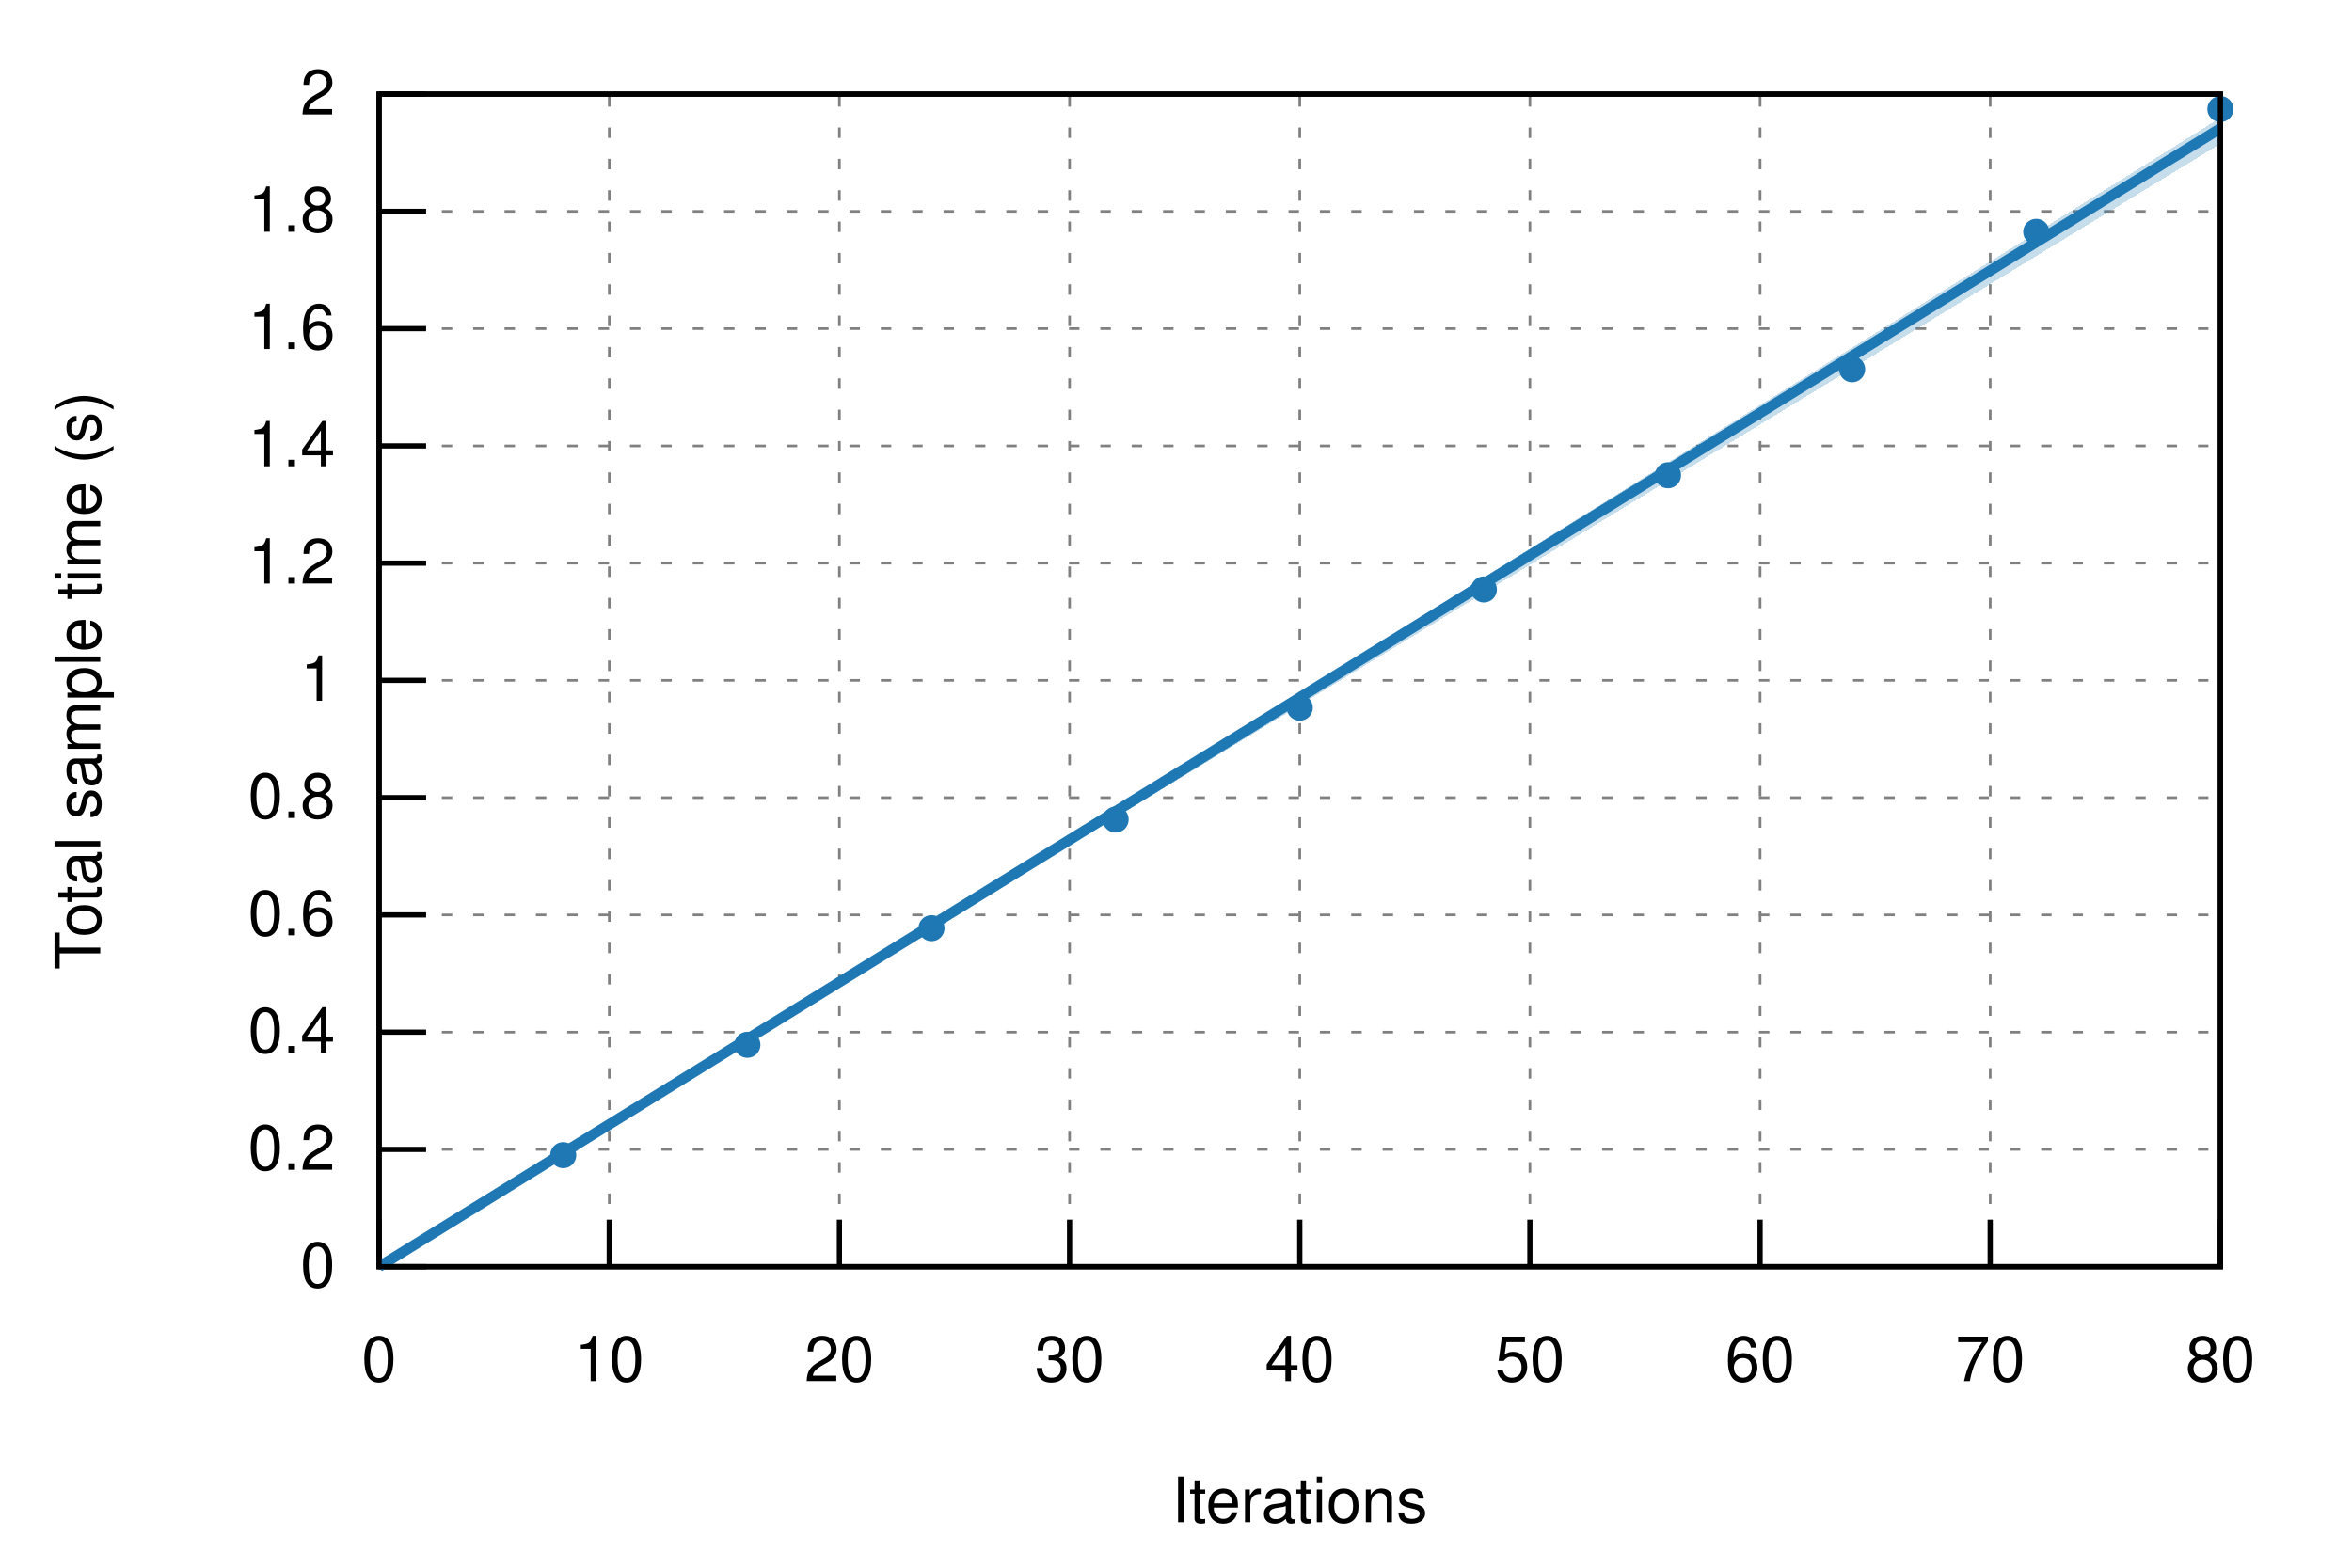
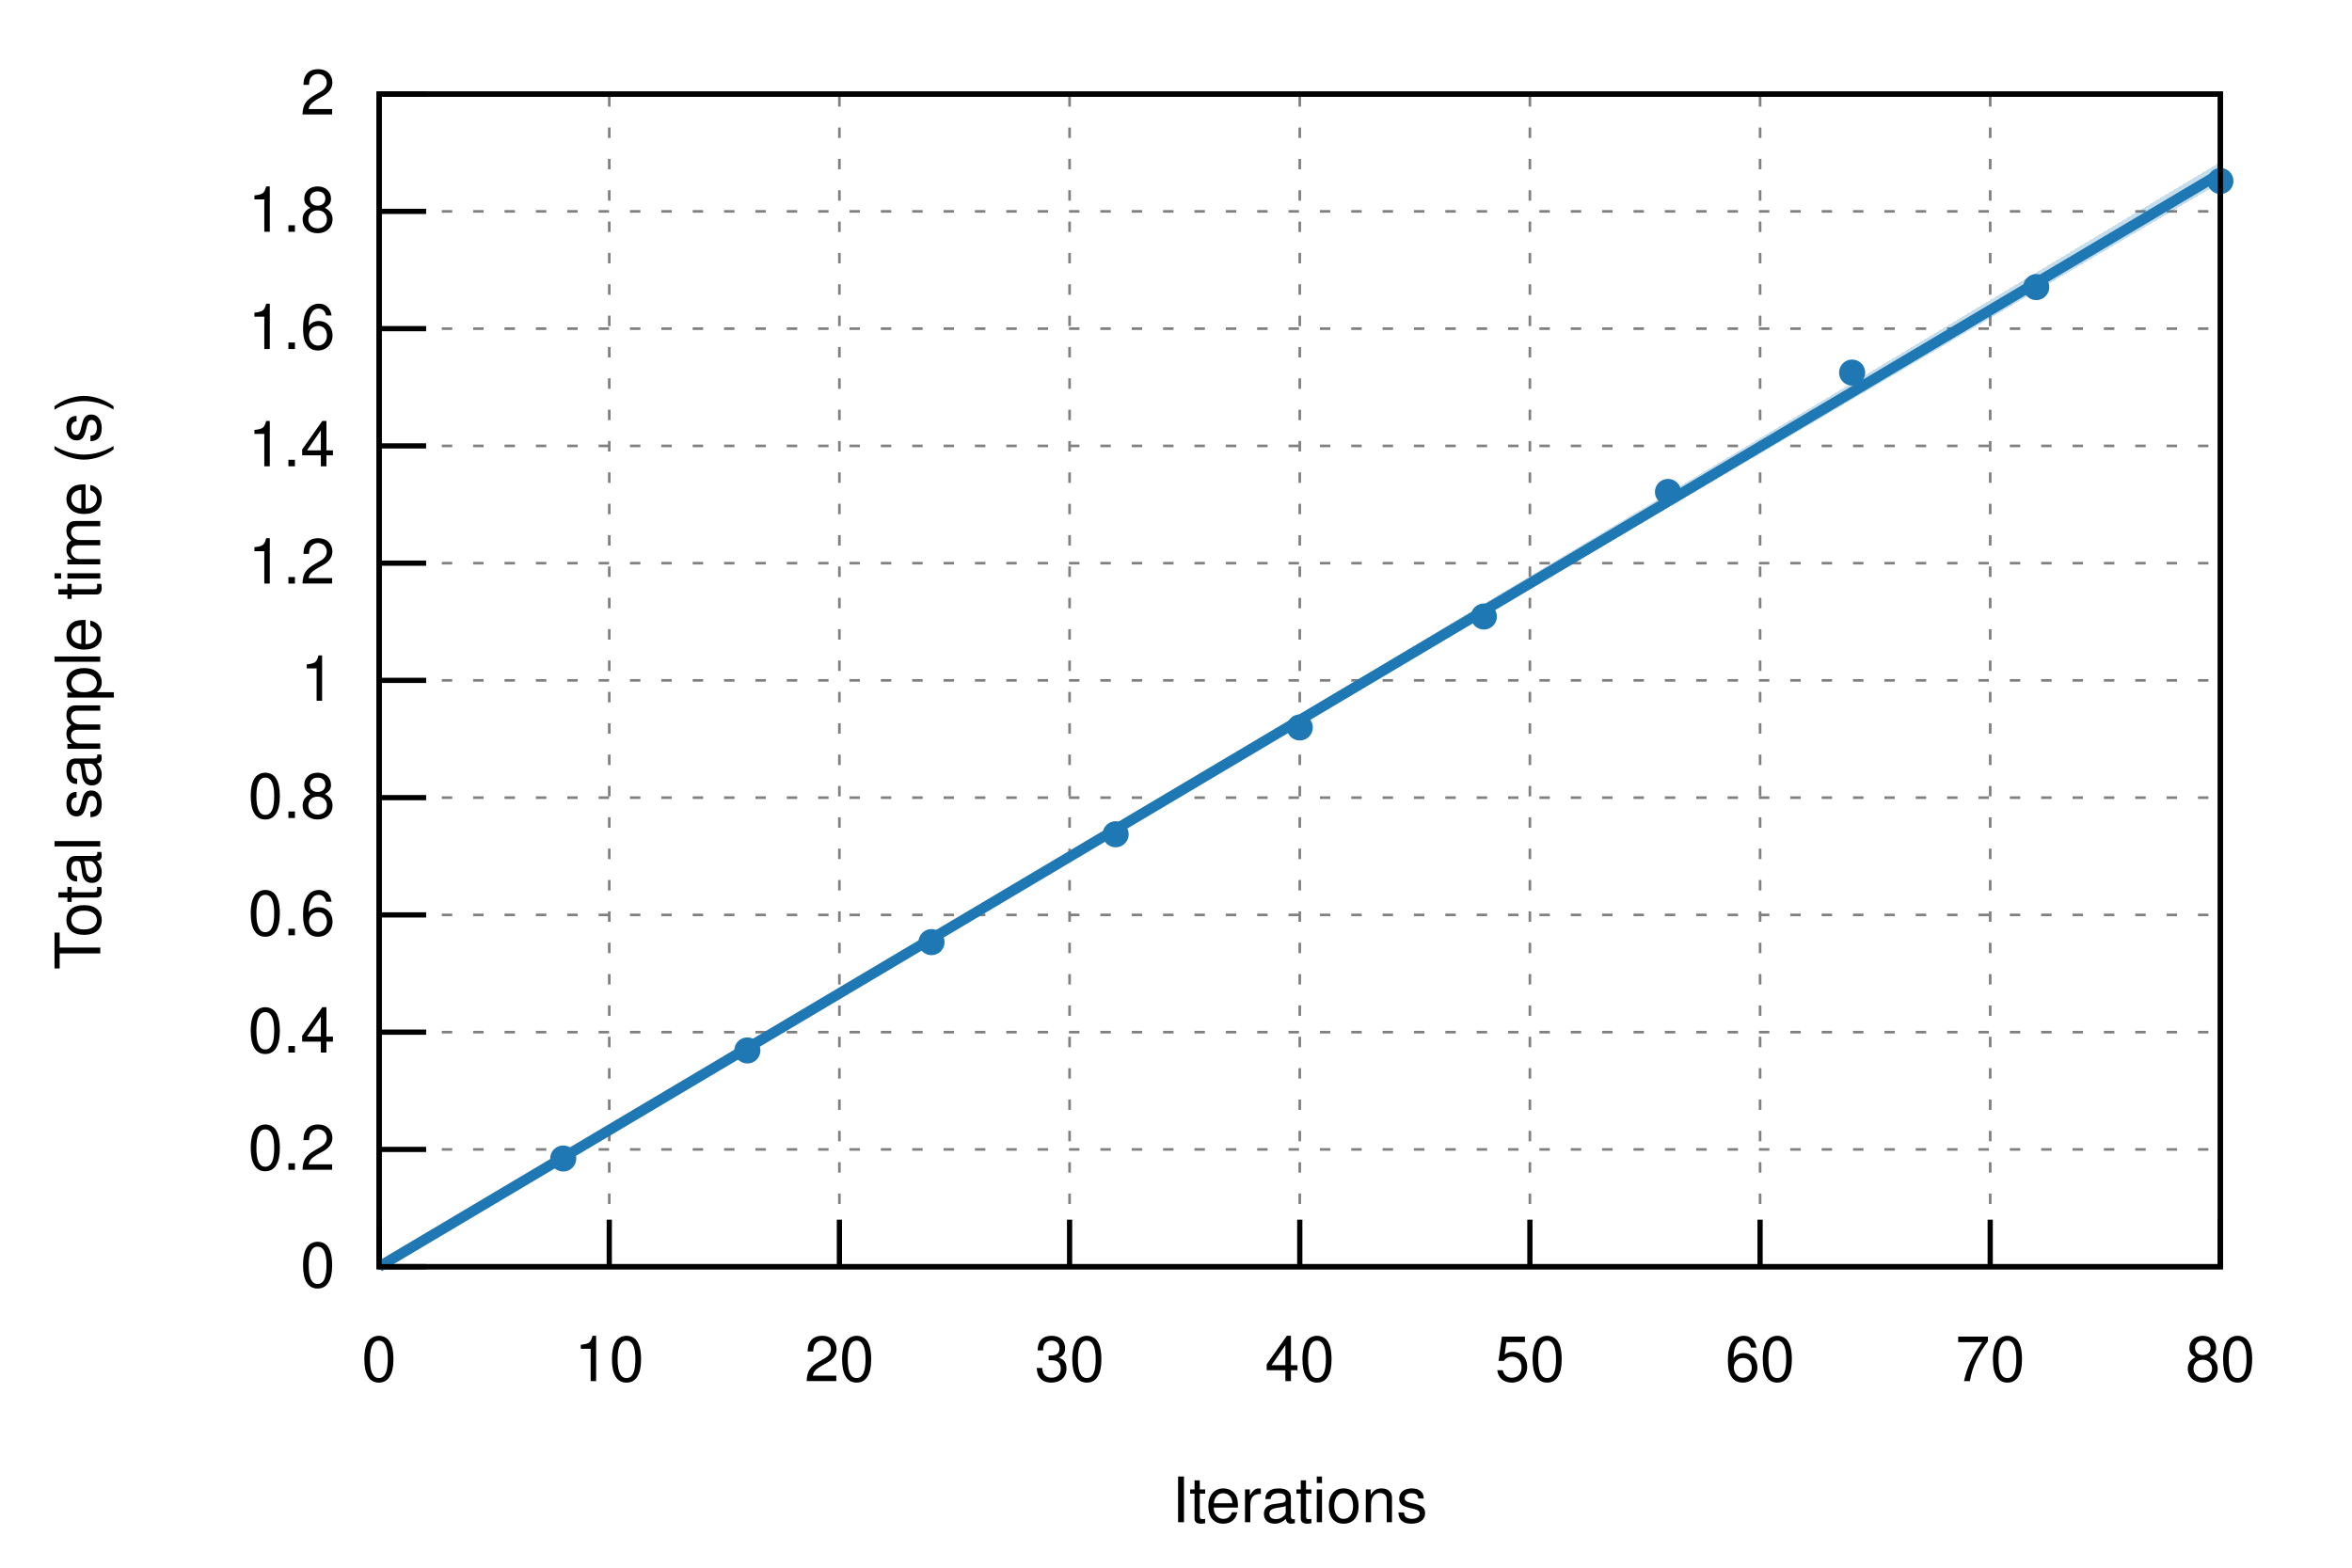
<svg xmlns="http://www.w3.org/2000/svg" xmlns:xlink="http://www.w3.org/1999/xlink" viewBox="0 0 450 300">
  <g id="gnuplot_canvas">
    <rect x="0" y="0" width="450" height="300" fill="none" />
    <defs>
      <circle id="gpDot" r="0.5" stroke-width="0.5" stroke="currentColor" />
      <path id="gpPt0" stroke-width="0.222" stroke="currentColor" d="M-1,0 h2 M0,-1 v2" />
      <path id="gpPt1" stroke-width="0.222" stroke="currentColor" d="M-1,-1 L1,1 M1,-1 L-1,1" />
      <path id="gpPt2" stroke-width="0.222" stroke="currentColor" d="M-1,0 L1,0 M0,-1 L0,1 M-1,-1 L1,1 M-1,1 L1,-1" />
      <rect id="gpPt3" stroke-width="0.222" stroke="currentColor" x="-1" y="-1" width="2" height="2" />
      <rect id="gpPt4" stroke-width="0.222" stroke="currentColor" fill="currentColor" x="-1" y="-1" width="2" height="2" />
      <circle id="gpPt5" stroke-width="0.222" stroke="currentColor" cx="0" cy="0" r="1" />
      <use xlink:href="#gpPt5" id="gpPt6" fill="currentColor" stroke="none" />
      <path id="gpPt7" stroke-width="0.222" stroke="currentColor" d="M0,-1.33 L-1.33,0.67 L1.33,0.67 z" />
      <use xlink:href="#gpPt7" id="gpPt8" fill="currentColor" stroke="none" />
      <use xlink:href="#gpPt7" id="gpPt9" stroke="currentColor" transform="rotate(180)" />
      <use xlink:href="#gpPt9" id="gpPt10" fill="currentColor" stroke="none" />
      <use xlink:href="#gpPt3" id="gpPt11" stroke="currentColor" transform="rotate(45)" />
      <use xlink:href="#gpPt11" id="gpPt12" fill="currentColor" stroke="none" />
      <path id="gpPt13" stroke-width="0.222" stroke="currentColor" d="M0,1.330 L1.265,0.411 L0.782,-1.067 L-0.782,-1.076 L-1.265,0.411 z" />
      <use xlink:href="#gpPt13" id="gpPt14" fill="currentColor" stroke="none" />
      <filter id="textbox" filterUnits="objectBoundingBox" x="0" y="0" height="1" width="1">
        <feFlood flood-color="white" flood-opacity="1" result="bgnd" />
        <feComposite in="SourceGraphic" in2="bgnd" operator="atop" />
      </filter>
      <filter id="greybox" filterUnits="objectBoundingBox" x="0" y="0" height="1" width="1">
        <feFlood flood-color="lightgrey" flood-opacity="1" result="grey" />
        <feComposite in="SourceGraphic" in2="grey" operator="atop" />
      </filter>
    </defs>
    <g fill="none" color="white" stroke="currentColor" stroke-width="1.00" stroke-linecap="butt" stroke-linejoin="miter">
</g>
    <g fill="none" color="black" stroke="currentColor" stroke-width="1.00" stroke-linecap="butt" stroke-linejoin="miter">
</g>
    <g fill="none" color="black" stroke="black" stroke-width="0.50" stroke-linecap="butt" stroke-linejoin="miter">
</g>
    <g fill="none" color="gray" stroke="currentColor" stroke-width="0.50" stroke-linecap="butt" stroke-linejoin="miter">
      <path stroke="gray" stroke-dasharray="2,4" class="gridline" d="M72.53,242.40 L424.82,242.40  " />
    </g>
    <g fill="none" color="gray" stroke="gray" stroke-width="1.00" stroke-linecap="butt" stroke-linejoin="miter">
</g>
    <g fill="none" color="black" stroke="currentColor" stroke-width="1.00" stroke-linecap="butt" stroke-linejoin="miter">
      <path stroke="black" d="M72.53,242.40 L81.53,242.40  " />
      <g transform="translate(64.14,246.30)" stroke="none" fill="black" font-family="Helvetica" font-size="12.00" text-anchor="end">
        <text>
          <tspan font-family="Helvetica"> 0</tspan>
        </text>
      </g>
    </g>
    <g fill="none" color="black" stroke="currentColor" stroke-width="1.00" stroke-linecap="butt" stroke-linejoin="miter">
</g>
    <g fill="none" color="black" stroke="black" stroke-width="0.50" stroke-linecap="butt" stroke-linejoin="miter">
</g>
    <g fill="none" color="gray" stroke="currentColor" stroke-width="0.50" stroke-linecap="butt" stroke-linejoin="miter">
      <path stroke="gray" stroke-dasharray="2,4" class="gridline" d="M72.53,219.96 L424.82,219.96  " />
    </g>
    <g fill="none" color="gray" stroke="gray" stroke-width="1.00" stroke-linecap="butt" stroke-linejoin="miter">
</g>
    <g fill="none" color="black" stroke="currentColor" stroke-width="1.00" stroke-linecap="butt" stroke-linejoin="miter">
      <path stroke="black" d="M72.53,219.96 L81.53,219.96  " />
      <g transform="translate(64.14,223.86)" stroke="none" fill="black" font-family="Helvetica" font-size="12.00" text-anchor="end">
        <text>
          <tspan font-family="Helvetica"> 0.2</tspan>
        </text>
      </g>
    </g>
    <g fill="none" color="black" stroke="currentColor" stroke-width="1.00" stroke-linecap="butt" stroke-linejoin="miter">
</g>
    <g fill="none" color="black" stroke="black" stroke-width="0.50" stroke-linecap="butt" stroke-linejoin="miter">
</g>
    <g fill="none" color="gray" stroke="currentColor" stroke-width="0.50" stroke-linecap="butt" stroke-linejoin="miter">
      <path stroke="gray" stroke-dasharray="2,4" class="gridline" d="M72.53,197.52 L424.82,197.52  " />
    </g>
    <g fill="none" color="gray" stroke="gray" stroke-width="1.00" stroke-linecap="butt" stroke-linejoin="miter">
</g>
    <g fill="none" color="black" stroke="currentColor" stroke-width="1.00" stroke-linecap="butt" stroke-linejoin="miter">
      <path stroke="black" d="M72.53,197.52 L81.53,197.52  " />
      <g transform="translate(64.14,201.42)" stroke="none" fill="black" font-family="Helvetica" font-size="12.00" text-anchor="end">
        <text>
          <tspan font-family="Helvetica"> 0.4</tspan>
        </text>
      </g>
    </g>
    <g fill="none" color="black" stroke="currentColor" stroke-width="1.00" stroke-linecap="butt" stroke-linejoin="miter">
</g>
    <g fill="none" color="black" stroke="black" stroke-width="0.50" stroke-linecap="butt" stroke-linejoin="miter">
</g>
    <g fill="none" color="gray" stroke="currentColor" stroke-width="0.50" stroke-linecap="butt" stroke-linejoin="miter">
      <path stroke="gray" stroke-dasharray="2,4" class="gridline" d="M72.53,175.08 L424.82,175.08  " />
    </g>
    <g fill="none" color="gray" stroke="gray" stroke-width="1.00" stroke-linecap="butt" stroke-linejoin="miter">
</g>
    <g fill="none" color="black" stroke="currentColor" stroke-width="1.00" stroke-linecap="butt" stroke-linejoin="miter">
      <path stroke="black" d="M72.53,175.08 L81.53,175.08  " />
      <g transform="translate(64.14,178.98)" stroke="none" fill="black" font-family="Helvetica" font-size="12.00" text-anchor="end">
        <text>
          <tspan font-family="Helvetica"> 0.6</tspan>
        </text>
      </g>
    </g>
    <g fill="none" color="black" stroke="currentColor" stroke-width="1.00" stroke-linecap="butt" stroke-linejoin="miter">
</g>
    <g fill="none" color="black" stroke="black" stroke-width="0.50" stroke-linecap="butt" stroke-linejoin="miter">
</g>
    <g fill="none" color="gray" stroke="currentColor" stroke-width="0.50" stroke-linecap="butt" stroke-linejoin="miter">
      <path stroke="gray" stroke-dasharray="2,4" class="gridline" d="M72.53,152.64 L424.82,152.64  " />
    </g>
    <g fill="none" color="gray" stroke="gray" stroke-width="1.00" stroke-linecap="butt" stroke-linejoin="miter">
</g>
    <g fill="none" color="black" stroke="currentColor" stroke-width="1.00" stroke-linecap="butt" stroke-linejoin="miter">
      <path stroke="black" d="M72.53,152.64 L81.53,152.64  " />
      <g transform="translate(64.14,156.54)" stroke="none" fill="black" font-family="Helvetica" font-size="12.00" text-anchor="end">
        <text>
          <tspan font-family="Helvetica"> 0.8</tspan>
        </text>
      </g>
    </g>
    <g fill="none" color="black" stroke="currentColor" stroke-width="1.00" stroke-linecap="butt" stroke-linejoin="miter">
</g>
    <g fill="none" color="black" stroke="black" stroke-width="0.50" stroke-linecap="butt" stroke-linejoin="miter">
</g>
    <g fill="none" color="gray" stroke="currentColor" stroke-width="0.50" stroke-linecap="butt" stroke-linejoin="miter">
      <path stroke="gray" stroke-dasharray="2,4" class="gridline" d="M72.53,130.20 L424.82,130.20  " />
    </g>
    <g fill="none" color="gray" stroke="gray" stroke-width="1.00" stroke-linecap="butt" stroke-linejoin="miter">
</g>
    <g fill="none" color="black" stroke="currentColor" stroke-width="1.00" stroke-linecap="butt" stroke-linejoin="miter">
      <path stroke="black" d="M72.53,130.20 L81.53,130.20  " />
      <g transform="translate(64.14,134.10)" stroke="none" fill="black" font-family="Helvetica" font-size="12.00" text-anchor="end">
        <text>
          <tspan font-family="Helvetica"> 1</tspan>
        </text>
      </g>
    </g>
    <g fill="none" color="black" stroke="currentColor" stroke-width="1.00" stroke-linecap="butt" stroke-linejoin="miter">
</g>
    <g fill="none" color="black" stroke="black" stroke-width="0.50" stroke-linecap="butt" stroke-linejoin="miter">
</g>
    <g fill="none" color="gray" stroke="currentColor" stroke-width="0.50" stroke-linecap="butt" stroke-linejoin="miter">
      <path stroke="gray" stroke-dasharray="2,4" class="gridline" d="M72.53,107.77 L424.82,107.77  " />
    </g>
    <g fill="none" color="gray" stroke="gray" stroke-width="1.00" stroke-linecap="butt" stroke-linejoin="miter">
</g>
    <g fill="none" color="black" stroke="currentColor" stroke-width="1.00" stroke-linecap="butt" stroke-linejoin="miter">
      <path stroke="black" d="M72.53,107.77 L81.53,107.77  " />
      <g transform="translate(64.14,111.67)" stroke="none" fill="black" font-family="Helvetica" font-size="12.00" text-anchor="end">
        <text>
          <tspan font-family="Helvetica"> 1.2</tspan>
        </text>
      </g>
    </g>
    <g fill="none" color="black" stroke="currentColor" stroke-width="1.00" stroke-linecap="butt" stroke-linejoin="miter">
</g>
    <g fill="none" color="black" stroke="black" stroke-width="0.50" stroke-linecap="butt" stroke-linejoin="miter">
</g>
    <g fill="none" color="gray" stroke="currentColor" stroke-width="0.50" stroke-linecap="butt" stroke-linejoin="miter">
      <path stroke="gray" stroke-dasharray="2,4" class="gridline" d="M72.53,85.33 L424.82,85.33  " />
    </g>
    <g fill="none" color="gray" stroke="gray" stroke-width="1.00" stroke-linecap="butt" stroke-linejoin="miter">
</g>
    <g fill="none" color="black" stroke="currentColor" stroke-width="1.00" stroke-linecap="butt" stroke-linejoin="miter">
      <path stroke="black" d="M72.53,85.33 L81.53,85.33  " />
      <g transform="translate(64.14,89.23)" stroke="none" fill="black" font-family="Helvetica" font-size="12.00" text-anchor="end">
        <text>
          <tspan font-family="Helvetica"> 1.4</tspan>
        </text>
      </g>
    </g>
    <g fill="none" color="black" stroke="currentColor" stroke-width="1.00" stroke-linecap="butt" stroke-linejoin="miter">
</g>
    <g fill="none" color="black" stroke="black" stroke-width="0.50" stroke-linecap="butt" stroke-linejoin="miter">
</g>
    <g fill="none" color="gray" stroke="currentColor" stroke-width="0.50" stroke-linecap="butt" stroke-linejoin="miter">
      <path stroke="gray" stroke-dasharray="2,4" class="gridline" d="M72.53,62.89 L424.82,62.89  " />
    </g>
    <g fill="none" color="gray" stroke="gray" stroke-width="1.00" stroke-linecap="butt" stroke-linejoin="miter">
</g>
    <g fill="none" color="black" stroke="currentColor" stroke-width="1.00" stroke-linecap="butt" stroke-linejoin="miter">
      <path stroke="black" d="M72.53,62.89 L81.53,62.89  " />
      <g transform="translate(64.14,66.79)" stroke="none" fill="black" font-family="Helvetica" font-size="12.00" text-anchor="end">
        <text>
          <tspan font-family="Helvetica"> 1.6</tspan>
        </text>
      </g>
    </g>
    <g fill="none" color="black" stroke="currentColor" stroke-width="1.00" stroke-linecap="butt" stroke-linejoin="miter">
</g>
    <g fill="none" color="black" stroke="black" stroke-width="0.50" stroke-linecap="butt" stroke-linejoin="miter">
</g>
    <g fill="none" color="gray" stroke="currentColor" stroke-width="0.50" stroke-linecap="butt" stroke-linejoin="miter">
      <path stroke="gray" stroke-dasharray="2,4" class="gridline" d="M72.53,40.45 L424.82,40.45  " />
    </g>
    <g fill="none" color="gray" stroke="gray" stroke-width="1.00" stroke-linecap="butt" stroke-linejoin="miter">
</g>
    <g fill="none" color="black" stroke="currentColor" stroke-width="1.00" stroke-linecap="butt" stroke-linejoin="miter">
      <path stroke="black" d="M72.53,40.45 L81.53,40.45  " />
      <g transform="translate(64.14,44.35)" stroke="none" fill="black" font-family="Helvetica" font-size="12.00" text-anchor="end">
        <text>
          <tspan font-family="Helvetica"> 1.8</tspan>
        </text>
      </g>
    </g>
    <g fill="none" color="black" stroke="currentColor" stroke-width="1.00" stroke-linecap="butt" stroke-linejoin="miter">
</g>
    <g fill="none" color="black" stroke="black" stroke-width="0.50" stroke-linecap="butt" stroke-linejoin="miter">
</g>
    <g fill="none" color="gray" stroke="currentColor" stroke-width="0.50" stroke-linecap="butt" stroke-linejoin="miter">
      <path stroke="gray" stroke-dasharray="2,4" class="gridline" d="M72.53,18.01 L424.82,18.01  " />
    </g>
    <g fill="none" color="gray" stroke="gray" stroke-width="1.00" stroke-linecap="butt" stroke-linejoin="miter">
</g>
    <g fill="none" color="black" stroke="currentColor" stroke-width="1.00" stroke-linecap="butt" stroke-linejoin="miter">
      <path stroke="black" d="M72.53,18.01 L81.53,18.01  " />
      <g transform="translate(64.14,21.91)" stroke="none" fill="black" font-family="Helvetica" font-size="12.00" text-anchor="end">
        <text>
          <tspan font-family="Helvetica"> 2</tspan>
        </text>
      </g>
    </g>
    <g fill="none" color="black" stroke="currentColor" stroke-width="1.00" stroke-linecap="butt" stroke-linejoin="miter">
</g>
    <g fill="none" color="black" stroke="black" stroke-width="0.50" stroke-linecap="butt" stroke-linejoin="miter">
</g>
    <g fill="none" color="gray" stroke="currentColor" stroke-width="0.50" stroke-linecap="butt" stroke-linejoin="miter">
      <path stroke="gray" stroke-dasharray="2,4" class="gridline" d="M72.53,242.40 L72.53,18.01  " />
    </g>
    <g fill="none" color="gray" stroke="gray" stroke-width="1.00" stroke-linecap="butt" stroke-linejoin="miter">
</g>
    <g fill="none" color="black" stroke="currentColor" stroke-width="1.00" stroke-linecap="butt" stroke-linejoin="miter">
      <path stroke="black" d="M72.53,242.40 L72.53,233.40  " />
      <g transform="translate(72.53,264.30)" stroke="none" fill="black" font-family="Helvetica" font-size="12.00" text-anchor="middle">
        <text>
          <tspan font-family="Helvetica"> 0</tspan>
        </text>
      </g>
    </g>
    <g fill="none" color="black" stroke="currentColor" stroke-width="1.00" stroke-linecap="butt" stroke-linejoin="miter">
</g>
    <g fill="none" color="black" stroke="black" stroke-width="0.50" stroke-linecap="butt" stroke-linejoin="miter">
</g>
    <g fill="none" color="gray" stroke="currentColor" stroke-width="0.50" stroke-linecap="butt" stroke-linejoin="miter">
      <path stroke="gray" stroke-dasharray="2,4" class="gridline" d="M116.57,242.40 L116.57,18.01  " />
    </g>
    <g fill="none" color="gray" stroke="gray" stroke-width="1.00" stroke-linecap="butt" stroke-linejoin="miter">
</g>
    <g fill="none" color="black" stroke="currentColor" stroke-width="1.00" stroke-linecap="butt" stroke-linejoin="miter">
      <path stroke="black" d="M116.57,242.40 L116.57,233.40  " />
      <g transform="translate(116.57,264.30)" stroke="none" fill="black" font-family="Helvetica" font-size="12.00" text-anchor="middle">
        <text>
          <tspan font-family="Helvetica"> 10</tspan>
        </text>
      </g>
    </g>
    <g fill="none" color="black" stroke="currentColor" stroke-width="1.00" stroke-linecap="butt" stroke-linejoin="miter">
</g>
    <g fill="none" color="black" stroke="black" stroke-width="0.50" stroke-linecap="butt" stroke-linejoin="miter">
</g>
    <g fill="none" color="gray" stroke="currentColor" stroke-width="0.50" stroke-linecap="butt" stroke-linejoin="miter">
      <path stroke="gray" stroke-dasharray="2,4" class="gridline" d="M160.60,242.40 L160.60,18.01  " />
    </g>
    <g fill="none" color="gray" stroke="gray" stroke-width="1.00" stroke-linecap="butt" stroke-linejoin="miter">
</g>
    <g fill="none" color="black" stroke="currentColor" stroke-width="1.00" stroke-linecap="butt" stroke-linejoin="miter">
      <path stroke="black" d="M160.60,242.40 L160.60,233.40  " />
      <g transform="translate(160.60,264.30)" stroke="none" fill="black" font-family="Helvetica" font-size="12.00" text-anchor="middle">
        <text>
          <tspan font-family="Helvetica"> 20</tspan>
        </text>
      </g>
    </g>
    <g fill="none" color="black" stroke="currentColor" stroke-width="1.00" stroke-linecap="butt" stroke-linejoin="miter">
</g>
    <g fill="none" color="black" stroke="black" stroke-width="0.50" stroke-linecap="butt" stroke-linejoin="miter">
</g>
    <g fill="none" color="gray" stroke="currentColor" stroke-width="0.50" stroke-linecap="butt" stroke-linejoin="miter">
      <path stroke="gray" stroke-dasharray="2,4" class="gridline" d="M204.64,242.40 L204.64,18.01  " />
    </g>
    <g fill="none" color="gray" stroke="gray" stroke-width="1.00" stroke-linecap="butt" stroke-linejoin="miter">
</g>
    <g fill="none" color="black" stroke="currentColor" stroke-width="1.00" stroke-linecap="butt" stroke-linejoin="miter">
      <path stroke="black" d="M204.64,242.40 L204.64,233.40  " />
      <g transform="translate(204.64,264.30)" stroke="none" fill="black" font-family="Helvetica" font-size="12.00" text-anchor="middle">
        <text>
          <tspan font-family="Helvetica"> 30</tspan>
        </text>
      </g>
    </g>
    <g fill="none" color="black" stroke="currentColor" stroke-width="1.00" stroke-linecap="butt" stroke-linejoin="miter">
</g>
    <g fill="none" color="black" stroke="black" stroke-width="0.50" stroke-linecap="butt" stroke-linejoin="miter">
</g>
    <g fill="none" color="gray" stroke="currentColor" stroke-width="0.50" stroke-linecap="butt" stroke-linejoin="miter">
      <path stroke="gray" stroke-dasharray="2,4" class="gridline" d="M248.68,242.40 L248.68,18.01  " />
    </g>
    <g fill="none" color="gray" stroke="gray" stroke-width="1.00" stroke-linecap="butt" stroke-linejoin="miter">
</g>
    <g fill="none" color="black" stroke="currentColor" stroke-width="1.00" stroke-linecap="butt" stroke-linejoin="miter">
      <path stroke="black" d="M248.68,242.40 L248.68,233.40  " />
      <g transform="translate(248.68,264.30)" stroke="none" fill="black" font-family="Helvetica" font-size="12.00" text-anchor="middle">
        <text>
          <tspan font-family="Helvetica"> 40</tspan>
        </text>
      </g>
    </g>
    <g fill="none" color="black" stroke="currentColor" stroke-width="1.00" stroke-linecap="butt" stroke-linejoin="miter">
</g>
    <g fill="none" color="black" stroke="black" stroke-width="0.50" stroke-linecap="butt" stroke-linejoin="miter">
</g>
    <g fill="none" color="gray" stroke="currentColor" stroke-width="0.50" stroke-linecap="butt" stroke-linejoin="miter">
      <path stroke="gray" stroke-dasharray="2,4" class="gridline" d="M292.71,242.40 L292.71,18.01  " />
    </g>
    <g fill="none" color="gray" stroke="gray" stroke-width="1.00" stroke-linecap="butt" stroke-linejoin="miter">
</g>
    <g fill="none" color="black" stroke="currentColor" stroke-width="1.00" stroke-linecap="butt" stroke-linejoin="miter">
      <path stroke="black" d="M292.71,242.40 L292.71,233.40  " />
      <g transform="translate(292.71,264.30)" stroke="none" fill="black" font-family="Helvetica" font-size="12.00" text-anchor="middle">
        <text>
          <tspan font-family="Helvetica"> 50</tspan>
        </text>
      </g>
    </g>
    <g fill="none" color="black" stroke="currentColor" stroke-width="1.00" stroke-linecap="butt" stroke-linejoin="miter">
</g>
    <g fill="none" color="black" stroke="black" stroke-width="0.50" stroke-linecap="butt" stroke-linejoin="miter">
</g>
    <g fill="none" color="gray" stroke="currentColor" stroke-width="0.50" stroke-linecap="butt" stroke-linejoin="miter">
      <path stroke="gray" stroke-dasharray="2,4" class="gridline" d="M336.75,242.40 L336.75,18.01  " />
    </g>
    <g fill="none" color="gray" stroke="gray" stroke-width="1.00" stroke-linecap="butt" stroke-linejoin="miter">
</g>
    <g fill="none" color="black" stroke="currentColor" stroke-width="1.00" stroke-linecap="butt" stroke-linejoin="miter">
      <path stroke="black" d="M336.75,242.40 L336.75,233.40  " />
      <g transform="translate(336.75,264.30)" stroke="none" fill="black" font-family="Helvetica" font-size="12.00" text-anchor="middle">
        <text>
          <tspan font-family="Helvetica"> 60</tspan>
        </text>
      </g>
    </g>
    <g fill="none" color="black" stroke="currentColor" stroke-width="1.00" stroke-linecap="butt" stroke-linejoin="miter">
</g>
    <g fill="none" color="black" stroke="black" stroke-width="0.50" stroke-linecap="butt" stroke-linejoin="miter">
</g>
    <g fill="none" color="gray" stroke="currentColor" stroke-width="0.50" stroke-linecap="butt" stroke-linejoin="miter">
      <path stroke="gray" stroke-dasharray="2,4" class="gridline" d="M380.78,242.40 L380.78,18.01  " />
    </g>
    <g fill="none" color="gray" stroke="gray" stroke-width="1.00" stroke-linecap="butt" stroke-linejoin="miter">
</g>
    <g fill="none" color="black" stroke="currentColor" stroke-width="1.00" stroke-linecap="butt" stroke-linejoin="miter">
      <path stroke="black" d="M380.78,242.40 L380.78,233.40  " />
      <g transform="translate(380.78,264.30)" stroke="none" fill="black" font-family="Helvetica" font-size="12.00" text-anchor="middle">
        <text>
          <tspan font-family="Helvetica"> 70</tspan>
        </text>
      </g>
    </g>
    <g fill="none" color="black" stroke="currentColor" stroke-width="1.00" stroke-linecap="butt" stroke-linejoin="miter">
</g>
    <g fill="none" color="black" stroke="black" stroke-width="0.50" stroke-linecap="butt" stroke-linejoin="miter">
</g>
    <g fill="none" color="gray" stroke="currentColor" stroke-width="0.50" stroke-linecap="butt" stroke-linejoin="miter">
      <path stroke="gray" stroke-dasharray="2,4" class="gridline" d="M424.82,242.40 L424.82,18.01  " />
    </g>
    <g fill="none" color="gray" stroke="gray" stroke-width="1.00" stroke-linecap="butt" stroke-linejoin="miter">
</g>
    <g fill="none" color="black" stroke="currentColor" stroke-width="1.00" stroke-linecap="butt" stroke-linejoin="miter">
      <path stroke="black" d="M424.82,242.40 L424.82,233.40  " />
      <g transform="translate(424.82,264.30)" stroke="none" fill="black" font-family="Helvetica" font-size="12.00" text-anchor="middle">
        <text>
          <tspan font-family="Helvetica"> 80</tspan>
        </text>
      </g>
    </g>
    <g fill="none" color="black" stroke="currentColor" stroke-width="1.00" stroke-linecap="butt" stroke-linejoin="miter">
</g>
    <g fill="none" color="black" stroke="currentColor" stroke-width="1.00" stroke-linecap="butt" stroke-linejoin="miter">
      <path stroke="black" d="M72.53,18.01 L72.53,242.40 L424.82,242.40 L424.82,18.01 L72.53,18.01 Z  " />
    </g>
    <g fill="none" color="black" stroke="currentColor" stroke-width="1.00" stroke-linecap="butt" stroke-linejoin="miter">
      <g transform="translate(19.18,130.21) rotate(270)" stroke="none" fill="black" font-family="Helvetica" font-size="12.00" text-anchor="middle">
        <text>
          <tspan font-family="Helvetica">Total sample time (s)</tspan>
        </text>
      </g>
    </g>
    <g fill="none" color="black" stroke="currentColor" stroke-width="1.00" stroke-linecap="butt" stroke-linejoin="miter">
      <g transform="translate(248.67,291.30)" stroke="none" fill="black" font-family="Helvetica" font-size="12.00" text-anchor="middle">
        <text>
          <tspan font-family="Helvetica">Iterations</tspan>
        </text>
      </g>
    </g>
    <g fill="none" color="black" stroke="currentColor" stroke-width="1.00" stroke-linecap="butt" stroke-linejoin="miter">
</g>
    <g id="gnuplot_plot_1">
      <g fill="none" color="black" stroke="currentColor" stroke-width="1.00" stroke-linecap="butt" stroke-linejoin="miter">
-         <use xlink:href="#gpPt6" transform="translate(107.76,221.06) scale(2.25)" color="rgb( 31, 120, 180)" />
-         <use xlink:href="#gpPt6" transform="translate(142.99,199.94) scale(2.25)" color="rgb( 31, 120, 180)" />
-         <use xlink:href="#gpPt6" transform="translate(178.22,177.62) scale(2.25)" color="rgb( 31, 120, 180)" />
-         <use xlink:href="#gpPt6" transform="translate(213.45,156.83) scale(2.25)" color="rgb( 31, 120, 180)" />
-         <use xlink:href="#gpPt6" transform="translate(248.68,135.42) scale(2.25)" color="rgb( 31, 120, 180)" />
-         <use xlink:href="#gpPt6" transform="translate(283.90,112.80) scale(2.25)" color="rgb( 31, 120, 180)" />
-         <use xlink:href="#gpPt6" transform="translate(319.13,90.95) scale(2.25)" color="rgb( 31, 120, 180)" />
-         <use xlink:href="#gpPt6" transform="translate(354.36,70.66) scale(2.25)" color="rgb( 31, 120, 180)" />
-         <use xlink:href="#gpPt6" transform="translate(389.59,44.37) scale(2.25)" color="rgb( 31, 120, 180)" />
-         <use xlink:href="#gpPt6" transform="translate(424.82,20.87) scale(2.25)" color="rgb( 31, 120, 180)" />
+         <use xlink:href="#gpPt6" transform="translate(107.76,221.70) scale(2.25)" color="rgb( 31, 120, 180)" />
+         <use xlink:href="#gpPt6" transform="translate(142.99,201.02) scale(2.25)" color="rgb( 31, 120, 180)" />
+         <use xlink:href="#gpPt6" transform="translate(178.22,180.29) scale(2.25)" color="rgb( 31, 120, 180)" />
+         <use xlink:href="#gpPt6" transform="translate(213.45,159.65) scale(2.25)" color="rgb( 31, 120, 180)" />
+         <use xlink:href="#gpPt6" transform="translate(248.68,139.21) scale(2.25)" color="rgb( 31, 120, 180)" />
+         <use xlink:href="#gpPt6" transform="translate(283.90,117.98) scale(2.25)" color="rgb( 31, 120, 180)" />
+         <use xlink:href="#gpPt6" transform="translate(319.13,94.14) scale(2.25)" color="rgb( 31, 120, 180)" />
+         <use xlink:href="#gpPt6" transform="translate(354.36,71.30) scale(2.25)" color="rgb( 31, 120, 180)" />
+         <use xlink:href="#gpPt6" transform="translate(389.59,54.94) scale(2.25)" color="rgb( 31, 120, 180)" />
+         <use xlink:href="#gpPt6" transform="translate(424.82,34.64) scale(2.25)" color="rgb( 31, 120, 180)" />
      </g>
    </g>
    <g id="gnuplot_plot_2">
      <g fill="none" color="white" stroke="rgb( 31, 120, 180)" stroke-width="2.00" stroke-linecap="butt" stroke-linejoin="miter">
</g>
      <g fill="none" color="black" stroke="currentColor" stroke-width="2.00" stroke-linecap="butt" stroke-linejoin="miter">
-         <path stroke="rgb( 31, 120, 180)" d="M72.53,242.40 L424.82,24.56  " />
+         <path stroke="rgb( 31, 120, 180)" d="M72.53,242.40 L424.82,33.19  " />
      </g>
    </g>
    <g id="gnuplot_plot_3">
      <g fill="none" color="white" stroke="rgb( 31, 120, 180)" stroke-width="1.00" stroke-linecap="butt" stroke-linejoin="miter">
</g>
      <g fill="none" color="black" stroke="currentColor" stroke-width="1.00" stroke-linecap="butt" stroke-linejoin="miter">
        <g stroke="none" shape-rendering="crispEdges">
          <polygon fill="rgb( 31, 120, 180)" fill-opacity="0.25" points="72.53,242.40 72.53,242.40 72.53,242.40 " />
-           <polygon fill="rgb( 31, 120, 180)" fill-opacity="0.25" points="72.53,242.40 424.82,27.52 424.82,22.54 " />
+           <polygon fill="rgb( 31, 120, 180)" fill-opacity="0.25" points="72.53,242.40 424.82,34.95 424.82,31.01 " />
        </g>
      </g>
    </g>
    <g fill="none" color="white" stroke="rgb( 31, 120, 180)" stroke-width="2.00" stroke-linecap="butt" stroke-linejoin="miter">
</g>
    <g fill="none" color="black" stroke="currentColor" stroke-width="2.00" stroke-linecap="butt" stroke-linejoin="miter">
</g>
    <g fill="none" color="black" stroke="black" stroke-width="1.00" stroke-linecap="butt" stroke-linejoin="miter">
</g>
    <g fill="none" color="black" stroke="currentColor" stroke-width="1.00" stroke-linecap="butt" stroke-linejoin="miter">
      <path stroke="black" d="M72.53,18.01 L72.53,242.40 L424.82,242.40 L424.82,18.01 L72.53,18.01 Z  " />
    </g>
    <g fill="none" color="black" stroke="currentColor" stroke-width="1.00" stroke-linecap="butt" stroke-linejoin="miter">
</g>
  </g>
</svg>
